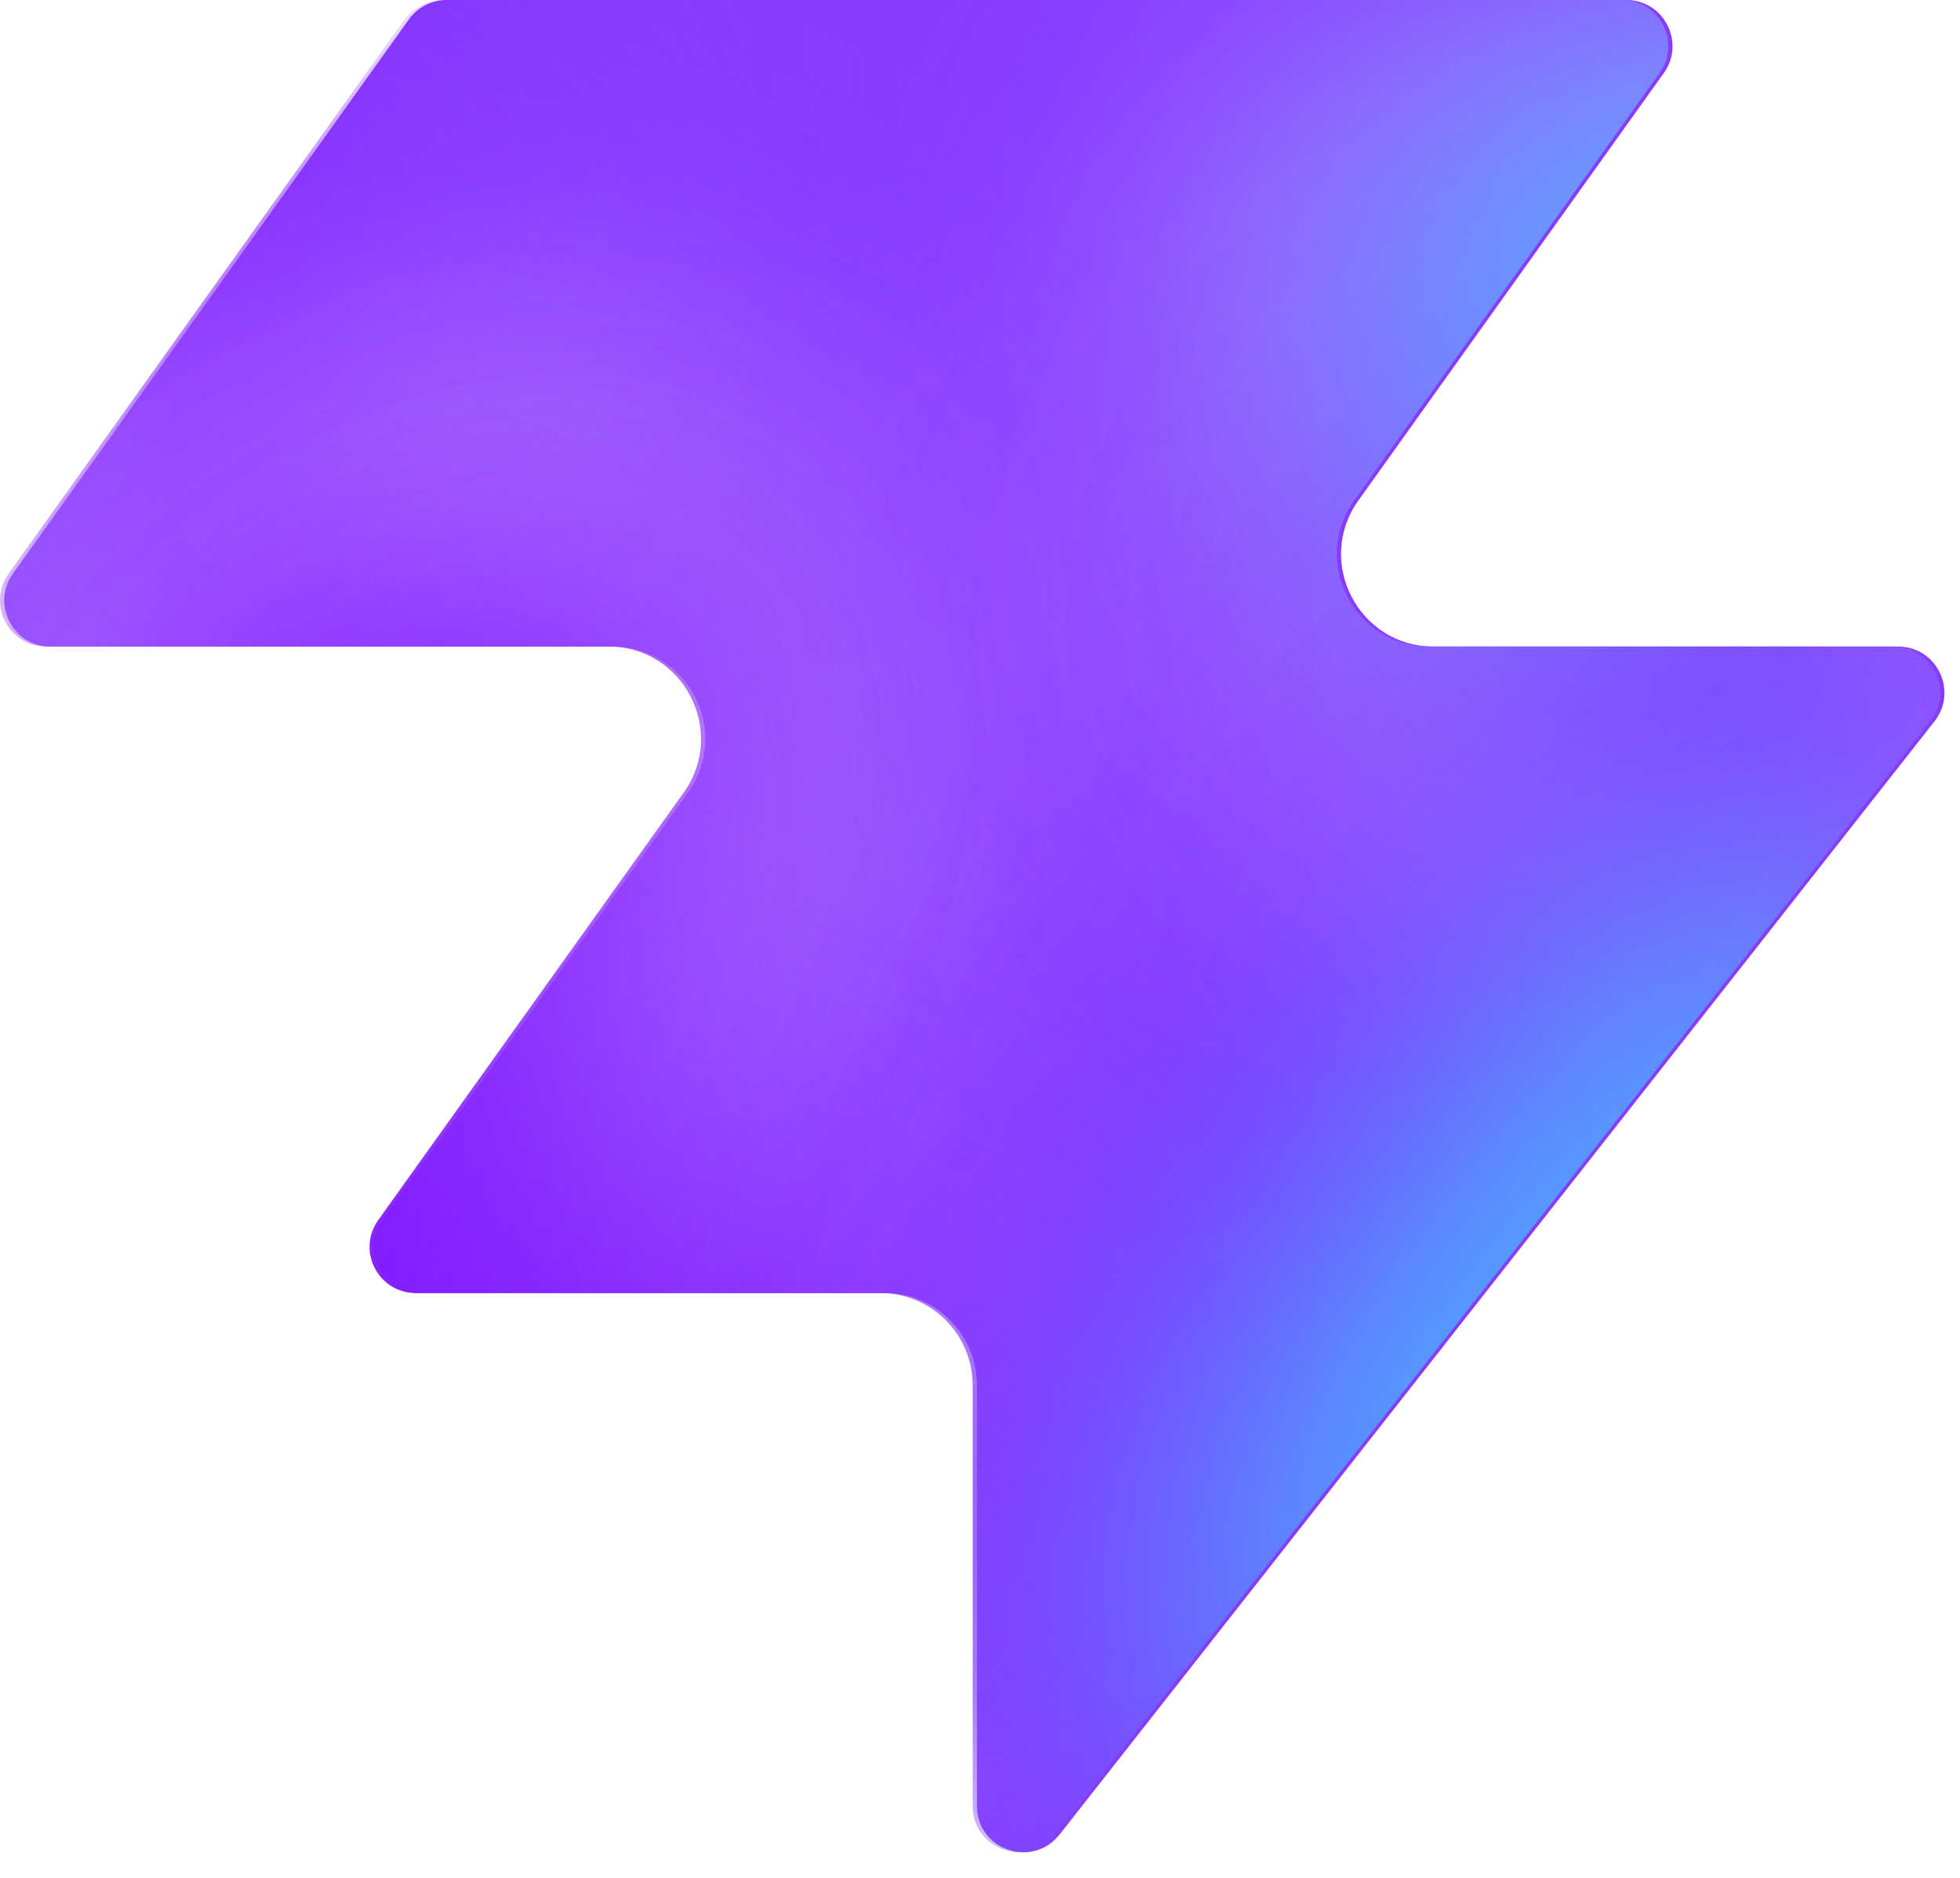
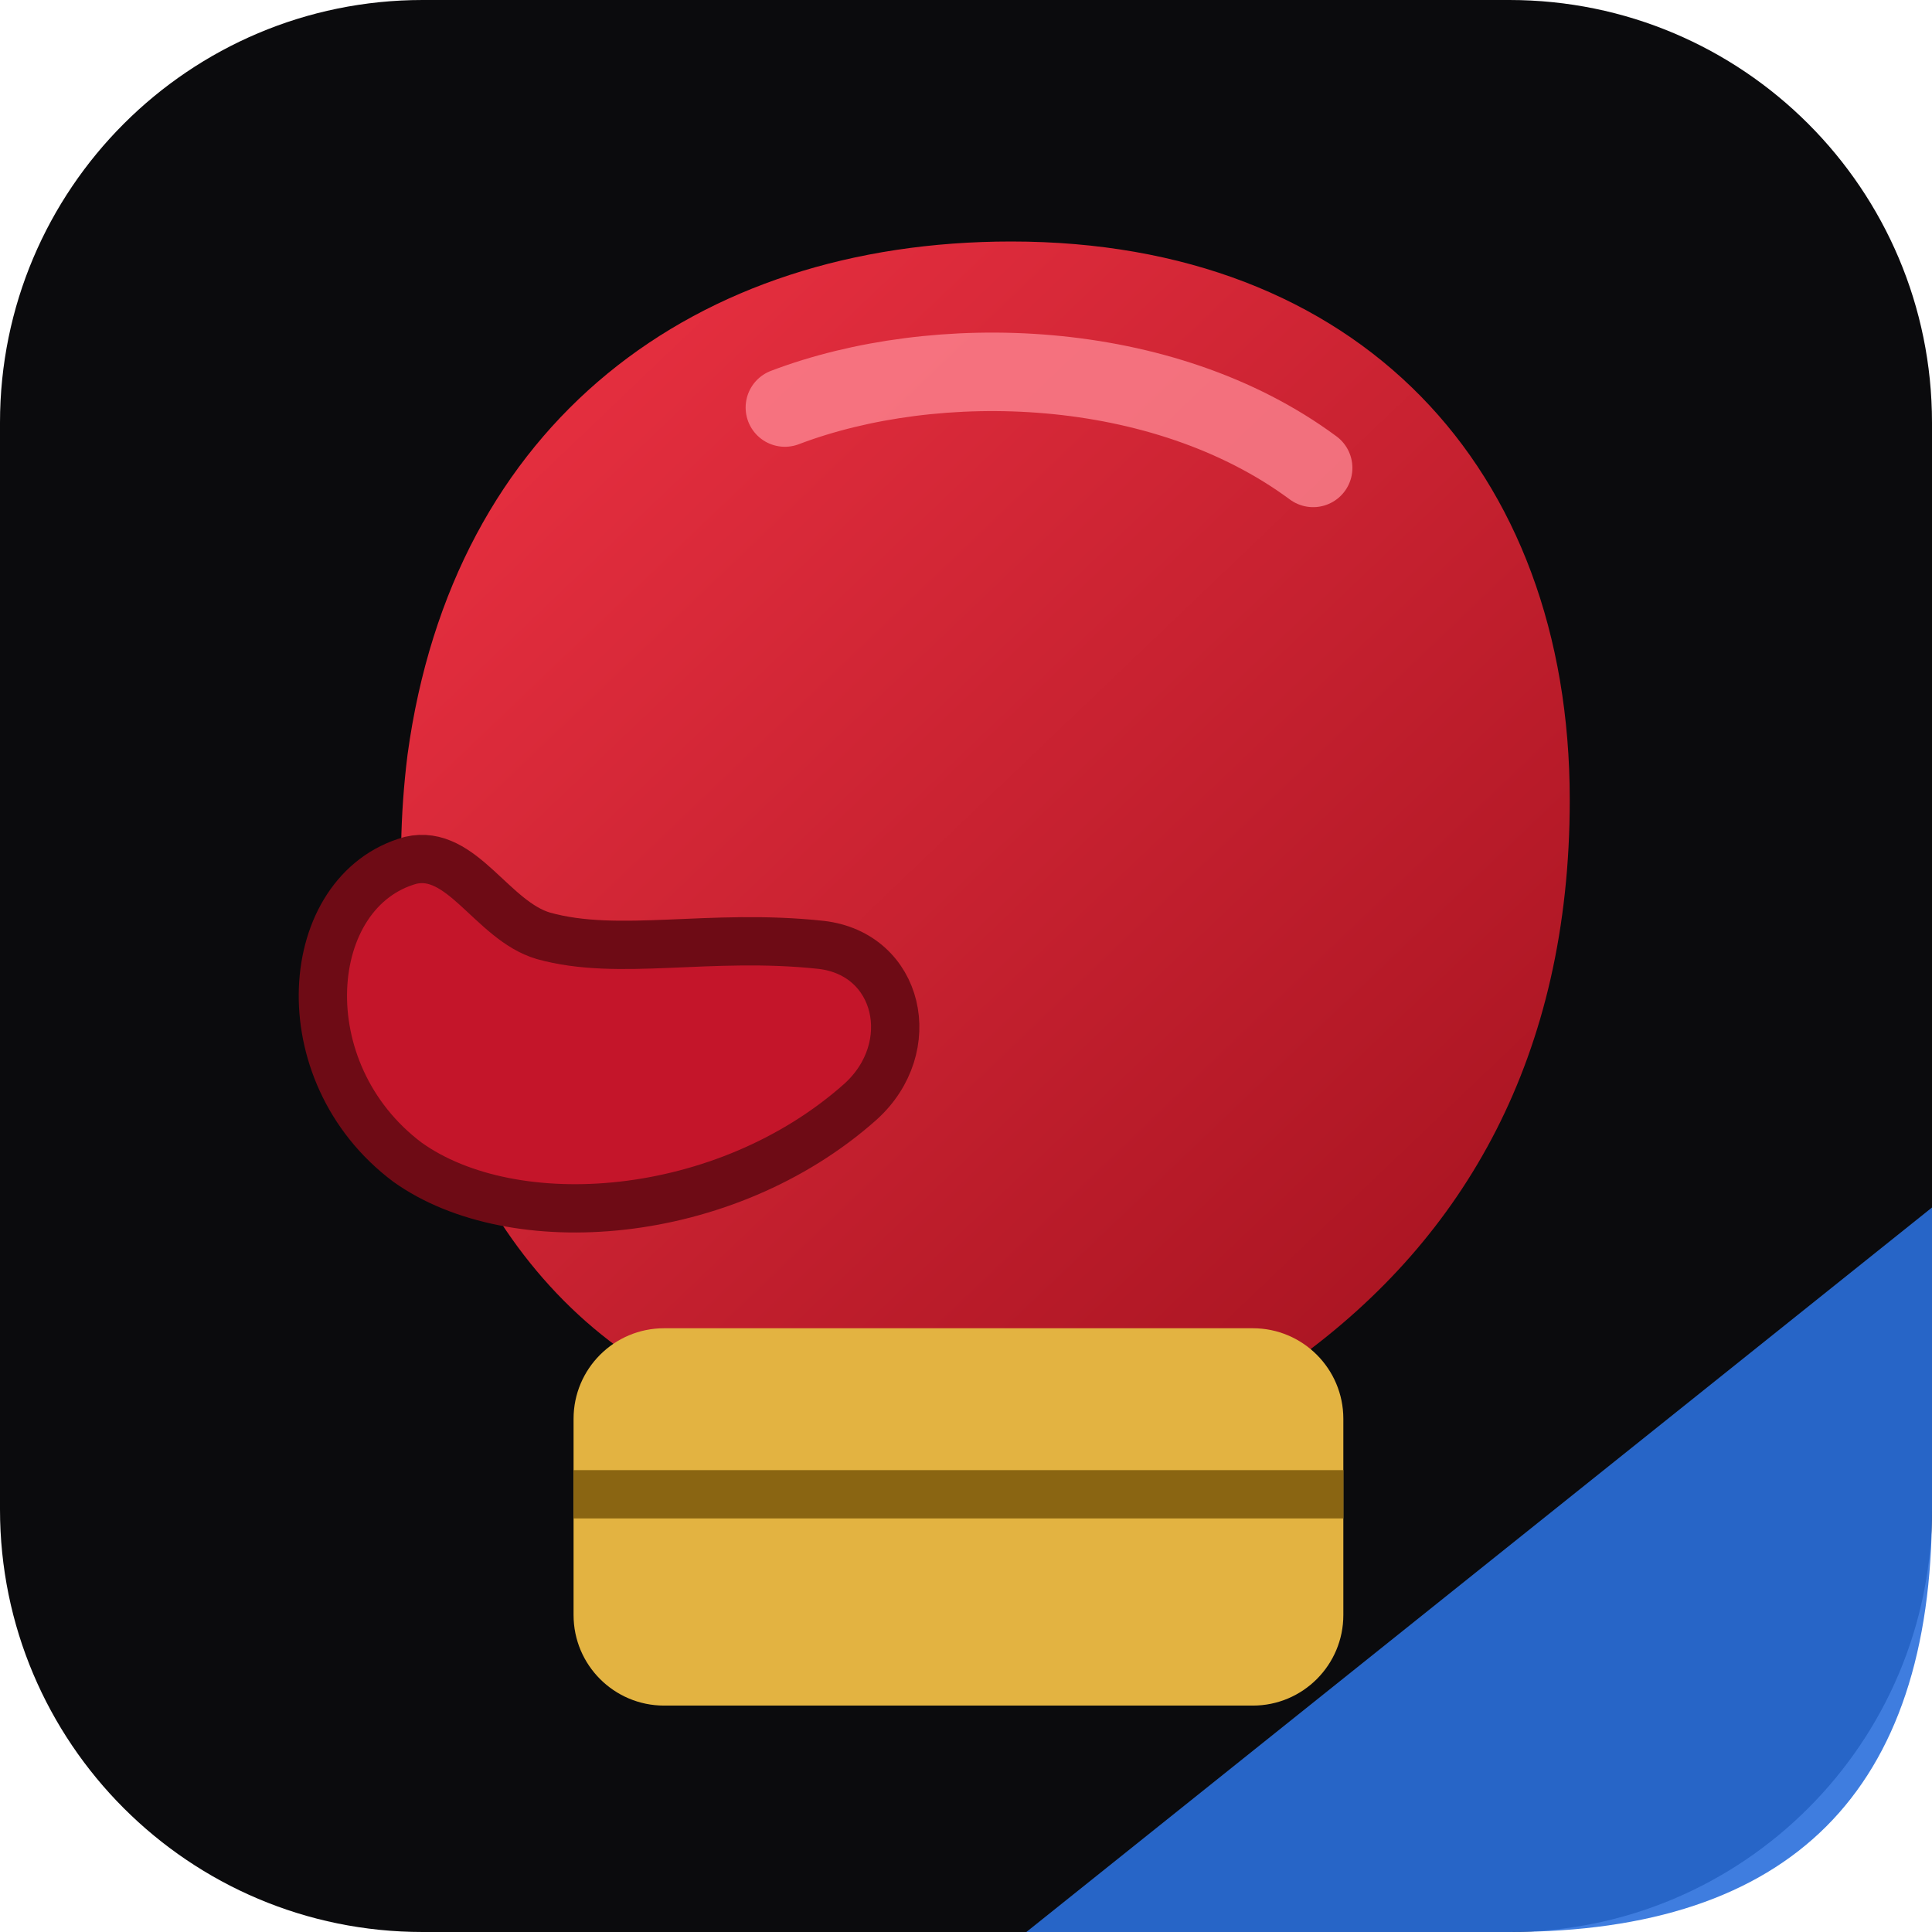
- <svg xmlns="http://www.w3.org/2000/svg" width="48" height="46" fill="none" viewBox="0 0 48 46">
-   <path fill="#863bff" d="M25.946 44.938c-.664.845-2.021.375-2.021-.698V33.937a2.26 2.26 0 0 0-2.262-2.262H10.287c-.92 0-1.456-1.04-.92-1.788l7.48-10.471c1.07-1.497 0-3.578-1.842-3.578H1.237c-.92 0-1.456-1.04-.92-1.788L10.013.474c.214-.297.556-.474.92-.474h28.894c.92 0 1.456 1.04.92 1.788l-7.48 10.471c-1.07 1.498 0 3.579 1.842 3.579h11.377c.943 0 1.473 1.088.89 1.83L25.947 44.94z" style="fill:#863bff;fill:color(display-p3 .525 .23 1);fill-opacity:1" />
-   <mask id="a" width="48" height="46" x="0" y="0" maskUnits="userSpaceOnUse" style="mask-type:alpha">
-     <path fill="#000" d="M25.842 44.938c-.664.844-2.021.375-2.021-.698V33.937a2.26 2.26 0 0 0-2.262-2.262H10.183c-.92 0-1.456-1.04-.92-1.788l7.48-10.471c1.07-1.498 0-3.579-1.842-3.579H1.133c-.92 0-1.456-1.04-.92-1.787L9.91.473c.214-.297.556-.474.92-.474h28.894c.92 0 1.456 1.04.92 1.788l-7.48 10.471c-1.07 1.498 0 3.578 1.842 3.578h11.377c.943 0 1.473 1.088.89 1.832L25.843 44.94z" style="fill:#000;fill-opacity:1" />
-   </mask>
-   <g mask="url(#a)">
-     <g filter="url(#b)">
-       <ellipse cx="5.508" cy="14.704" fill="#ede6ff" rx="5.508" ry="14.704" style="fill:#ede6ff;fill:color(display-p3 .927 .903 1);fill-opacity:1" transform="matrix(.00324 1 1 -.00324 -4.47 31.516)" />
-     </g>
-     <g filter="url(#c)">
-       <ellipse cx="10.399" cy="29.851" fill="#ede6ff" rx="10.399" ry="29.851" style="fill:#ede6ff;fill:color(display-p3 .927 .903 1);fill-opacity:1" transform="matrix(.00324 1 1 -.00324 -39.328 7.883)" />
-     </g>
-     <g filter="url(#d)">
-       <ellipse cx="5.508" cy="30.487" fill="#7e14ff" rx="5.508" ry="30.487" style="fill:#7e14ff;fill:color(display-p3 .492 .077 1);fill-opacity:1" transform="rotate(89.814 -25.913 -14.639)scale(1 -1)" />
-     </g>
-     <g filter="url(#e)">
-       <ellipse cx="5.508" cy="30.599" fill="#7e14ff" rx="5.508" ry="30.599" style="fill:#7e14ff;fill:color(display-p3 .492 .077 1);fill-opacity:1" transform="rotate(89.814 -32.644 -3.334)scale(1 -1)" />
-     </g>
-     <g filter="url(#f)">
-       <ellipse cx="5.508" cy="30.599" fill="#7e14ff" rx="5.508" ry="30.599" style="fill:#7e14ff;fill:color(display-p3 .492 .077 1);fill-opacity:1" transform="matrix(.00324 1 1 -.00324 -34.34 30.47)" />
-     </g>
-     <g filter="url(#g)">
-       <ellipse cx="14.072" cy="22.078" fill="#ede6ff" rx="14.072" ry="22.078" style="fill:#ede6ff;fill:color(display-p3 .927 .903 1);fill-opacity:1" transform="rotate(93.35 24.506 48.493)scale(-1 1)" />
-     </g>
-     <g filter="url(#h)">
-       <ellipse cx="3.47" cy="21.501" fill="#7e14ff" rx="3.47" ry="21.501" style="fill:#7e14ff;fill:color(display-p3 .492 .077 1);fill-opacity:1" transform="rotate(89.009 28.708 47.59)scale(-1 1)" />
-     </g>
-     <g filter="url(#i)">
-       <ellipse cx="3.47" cy="21.501" fill="#7e14ff" rx="3.47" ry="21.501" style="fill:#7e14ff;fill:color(display-p3 .492 .077 1);fill-opacity:1" transform="rotate(89.009 28.708 47.59)scale(-1 1)" />
-     </g>
-     <g filter="url(#j)">
-       <ellipse cx=".387" cy="8.972" fill="#7e14ff" rx="4.407" ry="29.108" style="fill:#7e14ff;fill:color(display-p3 .492 .077 1);fill-opacity:1" transform="rotate(39.51 .387 8.972)" />
-     </g>
-     <g filter="url(#k)">
-       <ellipse cx="47.523" cy="-6.092" fill="#7e14ff" rx="4.407" ry="29.108" style="fill:#7e14ff;fill:color(display-p3 .492 .077 1);fill-opacity:1" transform="rotate(37.892 47.523 -6.092)" />
-     </g>
-     <g filter="url(#l)">
-       <ellipse cx="41.412" cy="6.333" fill="#47bfff" rx="5.971" ry="9.665" style="fill:#47bfff;fill:color(display-p3 .28 .748 1);fill-opacity:1" transform="rotate(37.892 41.412 6.333)" />
-     </g>
-     <g filter="url(#m)">
-       <ellipse cx="-1.879" cy="38.332" fill="#7e14ff" rx="4.407" ry="29.108" style="fill:#7e14ff;fill:color(display-p3 .492 .077 1);fill-opacity:1" transform="rotate(37.892 -1.88 38.332)" />
-     </g>
-     <g filter="url(#n)">
-       <ellipse cx="-1.879" cy="38.332" fill="#7e14ff" rx="4.407" ry="29.108" style="fill:#7e14ff;fill:color(display-p3 .492 .077 1);fill-opacity:1" transform="rotate(37.892 -1.88 38.332)" />
-     </g>
-     <g filter="url(#o)">
-       <ellipse cx="35.651" cy="29.907" fill="#7e14ff" rx="4.407" ry="29.108" style="fill:#7e14ff;fill:color(display-p3 .492 .077 1);fill-opacity:1" transform="rotate(37.892 35.651 29.907)" />
-     </g>
-     <g filter="url(#p)">
-       <ellipse cx="38.418" cy="32.4" fill="#47bfff" rx="5.971" ry="15.297" style="fill:#47bfff;fill:color(display-p3 .28 .748 1);fill-opacity:1" transform="rotate(37.892 38.418 32.4)" />
-     </g>
-   </g>
+ <svg xmlns="http://www.w3.org/2000/svg" viewBox="0 0 64 64" width="64" height="64">
  <defs>
-     <filter id="b" width="60.045" height="41.654" x="-19.77" y="16.149" color-interpolation-filters="sRGB" filterUnits="userSpaceOnUse">
-       <feFlood flood-opacity="0" result="BackgroundImageFix" />
-       <feBlend in="SourceGraphic" in2="BackgroundImageFix" result="shape" />
-       <feGaussianBlur result="effect1_foregroundBlur_2002_17158" stdDeviation="7.659" />
-     </filter>
-     <filter id="c" width="90.34" height="51.437" x="-54.613" y="-7.533" color-interpolation-filters="sRGB" filterUnits="userSpaceOnUse">
-       <feFlood flood-opacity="0" result="BackgroundImageFix" />
-       <feBlend in="SourceGraphic" in2="BackgroundImageFix" result="shape" />
-       <feGaussianBlur result="effect1_foregroundBlur_2002_17158" stdDeviation="7.659" />
-     </filter>
-     <filter id="d" width="79.355" height="29.4" x="-49.64" y="2.03" color-interpolation-filters="sRGB" filterUnits="userSpaceOnUse">
-       <feFlood flood-opacity="0" result="BackgroundImageFix" />
-       <feBlend in="SourceGraphic" in2="BackgroundImageFix" result="shape" />
-       <feGaussianBlur result="effect1_foregroundBlur_2002_17158" stdDeviation="4.596" />
-     </filter>
-     <filter id="e" width="79.579" height="29.4" x="-45.045" y="20.029" color-interpolation-filters="sRGB" filterUnits="userSpaceOnUse">
-       <feFlood flood-opacity="0" result="BackgroundImageFix" />
-       <feBlend in="SourceGraphic" in2="BackgroundImageFix" result="shape" />
-       <feGaussianBlur result="effect1_foregroundBlur_2002_17158" stdDeviation="4.596" />
-     </filter>
-     <filter id="f" width="79.579" height="29.4" x="-43.513" y="21.178" color-interpolation-filters="sRGB" filterUnits="userSpaceOnUse">
-       <feFlood flood-opacity="0" result="BackgroundImageFix" />
-       <feBlend in="SourceGraphic" in2="BackgroundImageFix" result="shape" />
-       <feGaussianBlur result="effect1_foregroundBlur_2002_17158" stdDeviation="4.596" />
-     </filter>
-     <filter id="g" width="74.749" height="58.852" x="15.756" y="-17.901" color-interpolation-filters="sRGB" filterUnits="userSpaceOnUse">
-       <feFlood flood-opacity="0" result="BackgroundImageFix" />
-       <feBlend in="SourceGraphic" in2="BackgroundImageFix" result="shape" />
-       <feGaussianBlur result="effect1_foregroundBlur_2002_17158" stdDeviation="7.659" />
-     </filter>
-     <filter id="h" width="61.377" height="25.362" x="23.548" y="2.284" color-interpolation-filters="sRGB" filterUnits="userSpaceOnUse">
-       <feFlood flood-opacity="0" result="BackgroundImageFix" />
-       <feBlend in="SourceGraphic" in2="BackgroundImageFix" result="shape" />
-       <feGaussianBlur result="effect1_foregroundBlur_2002_17158" stdDeviation="4.596" />
-     </filter>
-     <filter id="i" width="61.377" height="25.362" x="23.548" y="2.284" color-interpolation-filters="sRGB" filterUnits="userSpaceOnUse">
-       <feFlood flood-opacity="0" result="BackgroundImageFix" />
-       <feBlend in="SourceGraphic" in2="BackgroundImageFix" result="shape" />
-       <feGaussianBlur result="effect1_foregroundBlur_2002_17158" stdDeviation="4.596" />
-     </filter>
-     <filter id="j" width="56.045" height="63.649" x="-27.636" y="-22.853" color-interpolation-filters="sRGB" filterUnits="userSpaceOnUse">
-       <feFlood flood-opacity="0" result="BackgroundImageFix" />
-       <feBlend in="SourceGraphic" in2="BackgroundImageFix" result="shape" />
-       <feGaussianBlur result="effect1_foregroundBlur_2002_17158" stdDeviation="4.596" />
-     </filter>
-     <filter id="k" width="54.814" height="64.646" x="20.116" y="-38.415" color-interpolation-filters="sRGB" filterUnits="userSpaceOnUse">
-       <feFlood flood-opacity="0" result="BackgroundImageFix" />
-       <feBlend in="SourceGraphic" in2="BackgroundImageFix" result="shape" />
-       <feGaussianBlur result="effect1_foregroundBlur_2002_17158" stdDeviation="4.596" />
-     </filter>
-     <filter id="l" width="33.541" height="35.313" x="24.641" y="-11.323" color-interpolation-filters="sRGB" filterUnits="userSpaceOnUse">
-       <feFlood flood-opacity="0" result="BackgroundImageFix" />
-       <feBlend in="SourceGraphic" in2="BackgroundImageFix" result="shape" />
-       <feGaussianBlur result="effect1_foregroundBlur_2002_17158" stdDeviation="4.596" />
-     </filter>
-     <filter id="m" width="54.814" height="64.646" x="-29.286" y="6.009" color-interpolation-filters="sRGB" filterUnits="userSpaceOnUse">
-       <feFlood flood-opacity="0" result="BackgroundImageFix" />
-       <feBlend in="SourceGraphic" in2="BackgroundImageFix" result="shape" />
-       <feGaussianBlur result="effect1_foregroundBlur_2002_17158" stdDeviation="4.596" />
-     </filter>
-     <filter id="n" width="54.814" height="64.646" x="-29.286" y="6.009" color-interpolation-filters="sRGB" filterUnits="userSpaceOnUse">
-       <feFlood flood-opacity="0" result="BackgroundImageFix" />
-       <feBlend in="SourceGraphic" in2="BackgroundImageFix" result="shape" />
-       <feGaussianBlur result="effect1_foregroundBlur_2002_17158" stdDeviation="4.596" />
-     </filter>
-     <filter id="o" width="54.814" height="64.646" x="8.244" y="-2.416" color-interpolation-filters="sRGB" filterUnits="userSpaceOnUse">
-       <feFlood flood-opacity="0" result="BackgroundImageFix" />
-       <feBlend in="SourceGraphic" in2="BackgroundImageFix" result="shape" />
-       <feGaussianBlur result="effect1_foregroundBlur_2002_17158" stdDeviation="4.596" />
-     </filter>
-     <filter id="p" width="39.409" height="43.623" x="18.713" y="10.588" color-interpolation-filters="sRGB" filterUnits="userSpaceOnUse">
-       <feFlood flood-opacity="0" result="BackgroundImageFix" />
-       <feBlend in="SourceGraphic" in2="BackgroundImageFix" result="shape" />
-       <feGaussianBlur result="effect1_foregroundBlur_2002_17158" stdDeviation="4.596" />
-     </filter>
+     <linearGradient id="g" x1="0" y1="0" x2="1" y2="1">
+       <stop offset="0" stop-color="#ef3344" />
+       <stop offset="1" stop-color="#a4121f" />
+     </linearGradient>
  </defs>
+   <rect width="64" height="64" rx="14" fill="#0b0b0d" />
+   <path d="M64 40 L64 50 Q64 64 50 64 L34 64 Z" fill="#2a6fdb" opacity=".9" />
+   <path d="M21 45 C15 41 12.5 33 13.5 25 C15 14 23 8 33.5 8 C45 8 52 15.5 52 26.5 C52 35 48.5 41 43 45 Z" fill="url(#g)" />
+   <path d="M13.6 28.5 C10 29.5 9.5 35.5 13.5 38.5 C17 41 24 40.5 28.5 36.5 C30.5 34.7 29.8 31.6 27.2 31.3 C23.5 30.9 20.5 31.7 18 31 C16.3 30.5 15.3 28.1 13.6 28.5 Z" fill="#c4152a" stroke="#6e0b15" stroke-width="1.6" stroke-linejoin="round" />
+   <path d="M26 13.5 C31 11.6 38.5 11.8 43.5 15.5" fill="none" stroke="#ff8a95" stroke-width="2.6" stroke-linecap="round" opacity=".75" />
+   <rect x="19" y="44" width="25.5" height="12.5" rx="3" fill="#e3b341" />
+   <path d="M19 49.5 H44.5" stroke="#8a6512" stroke-width="1.6" />
</svg>
